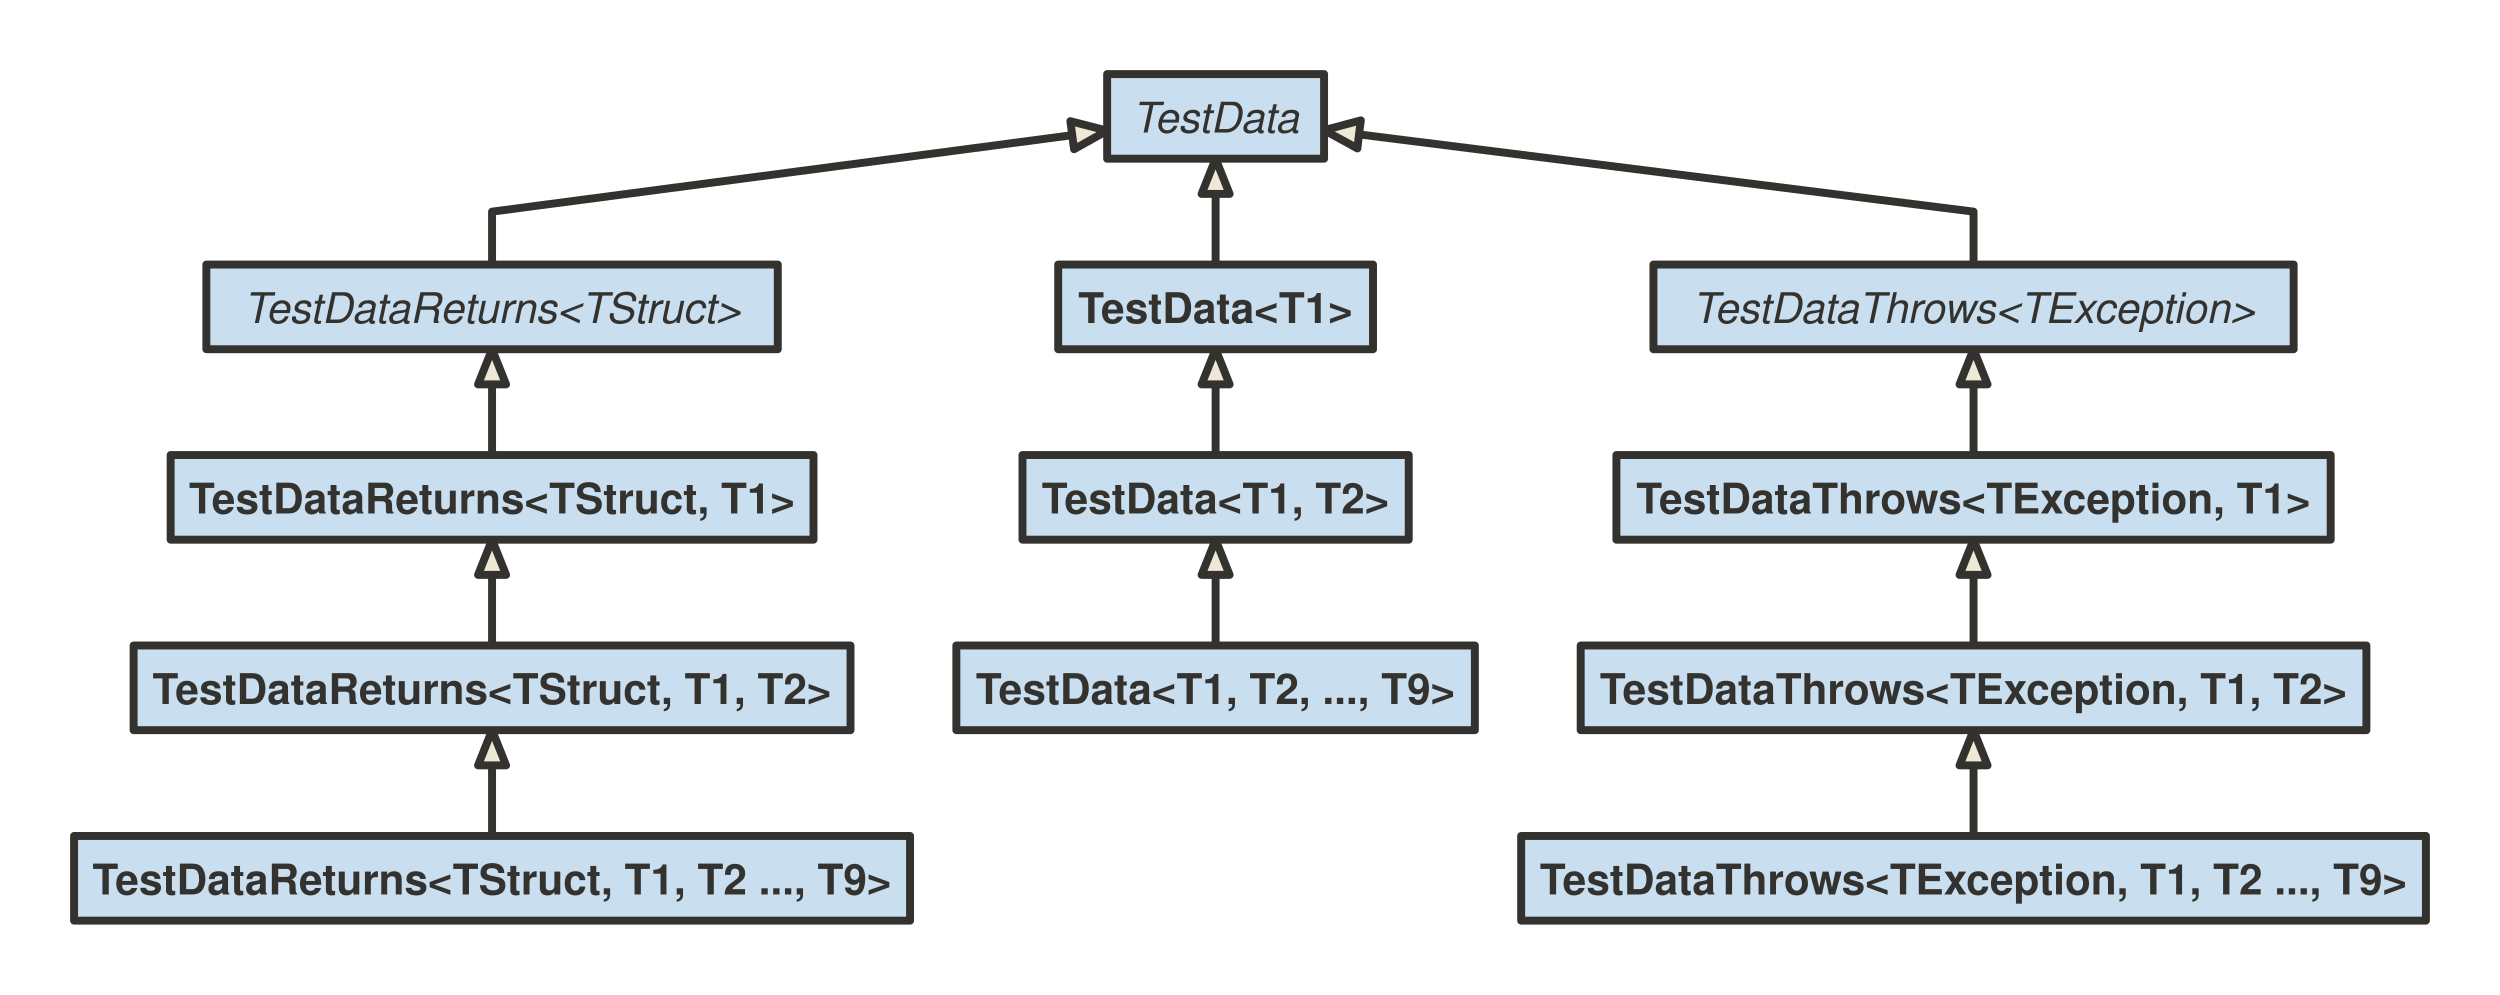
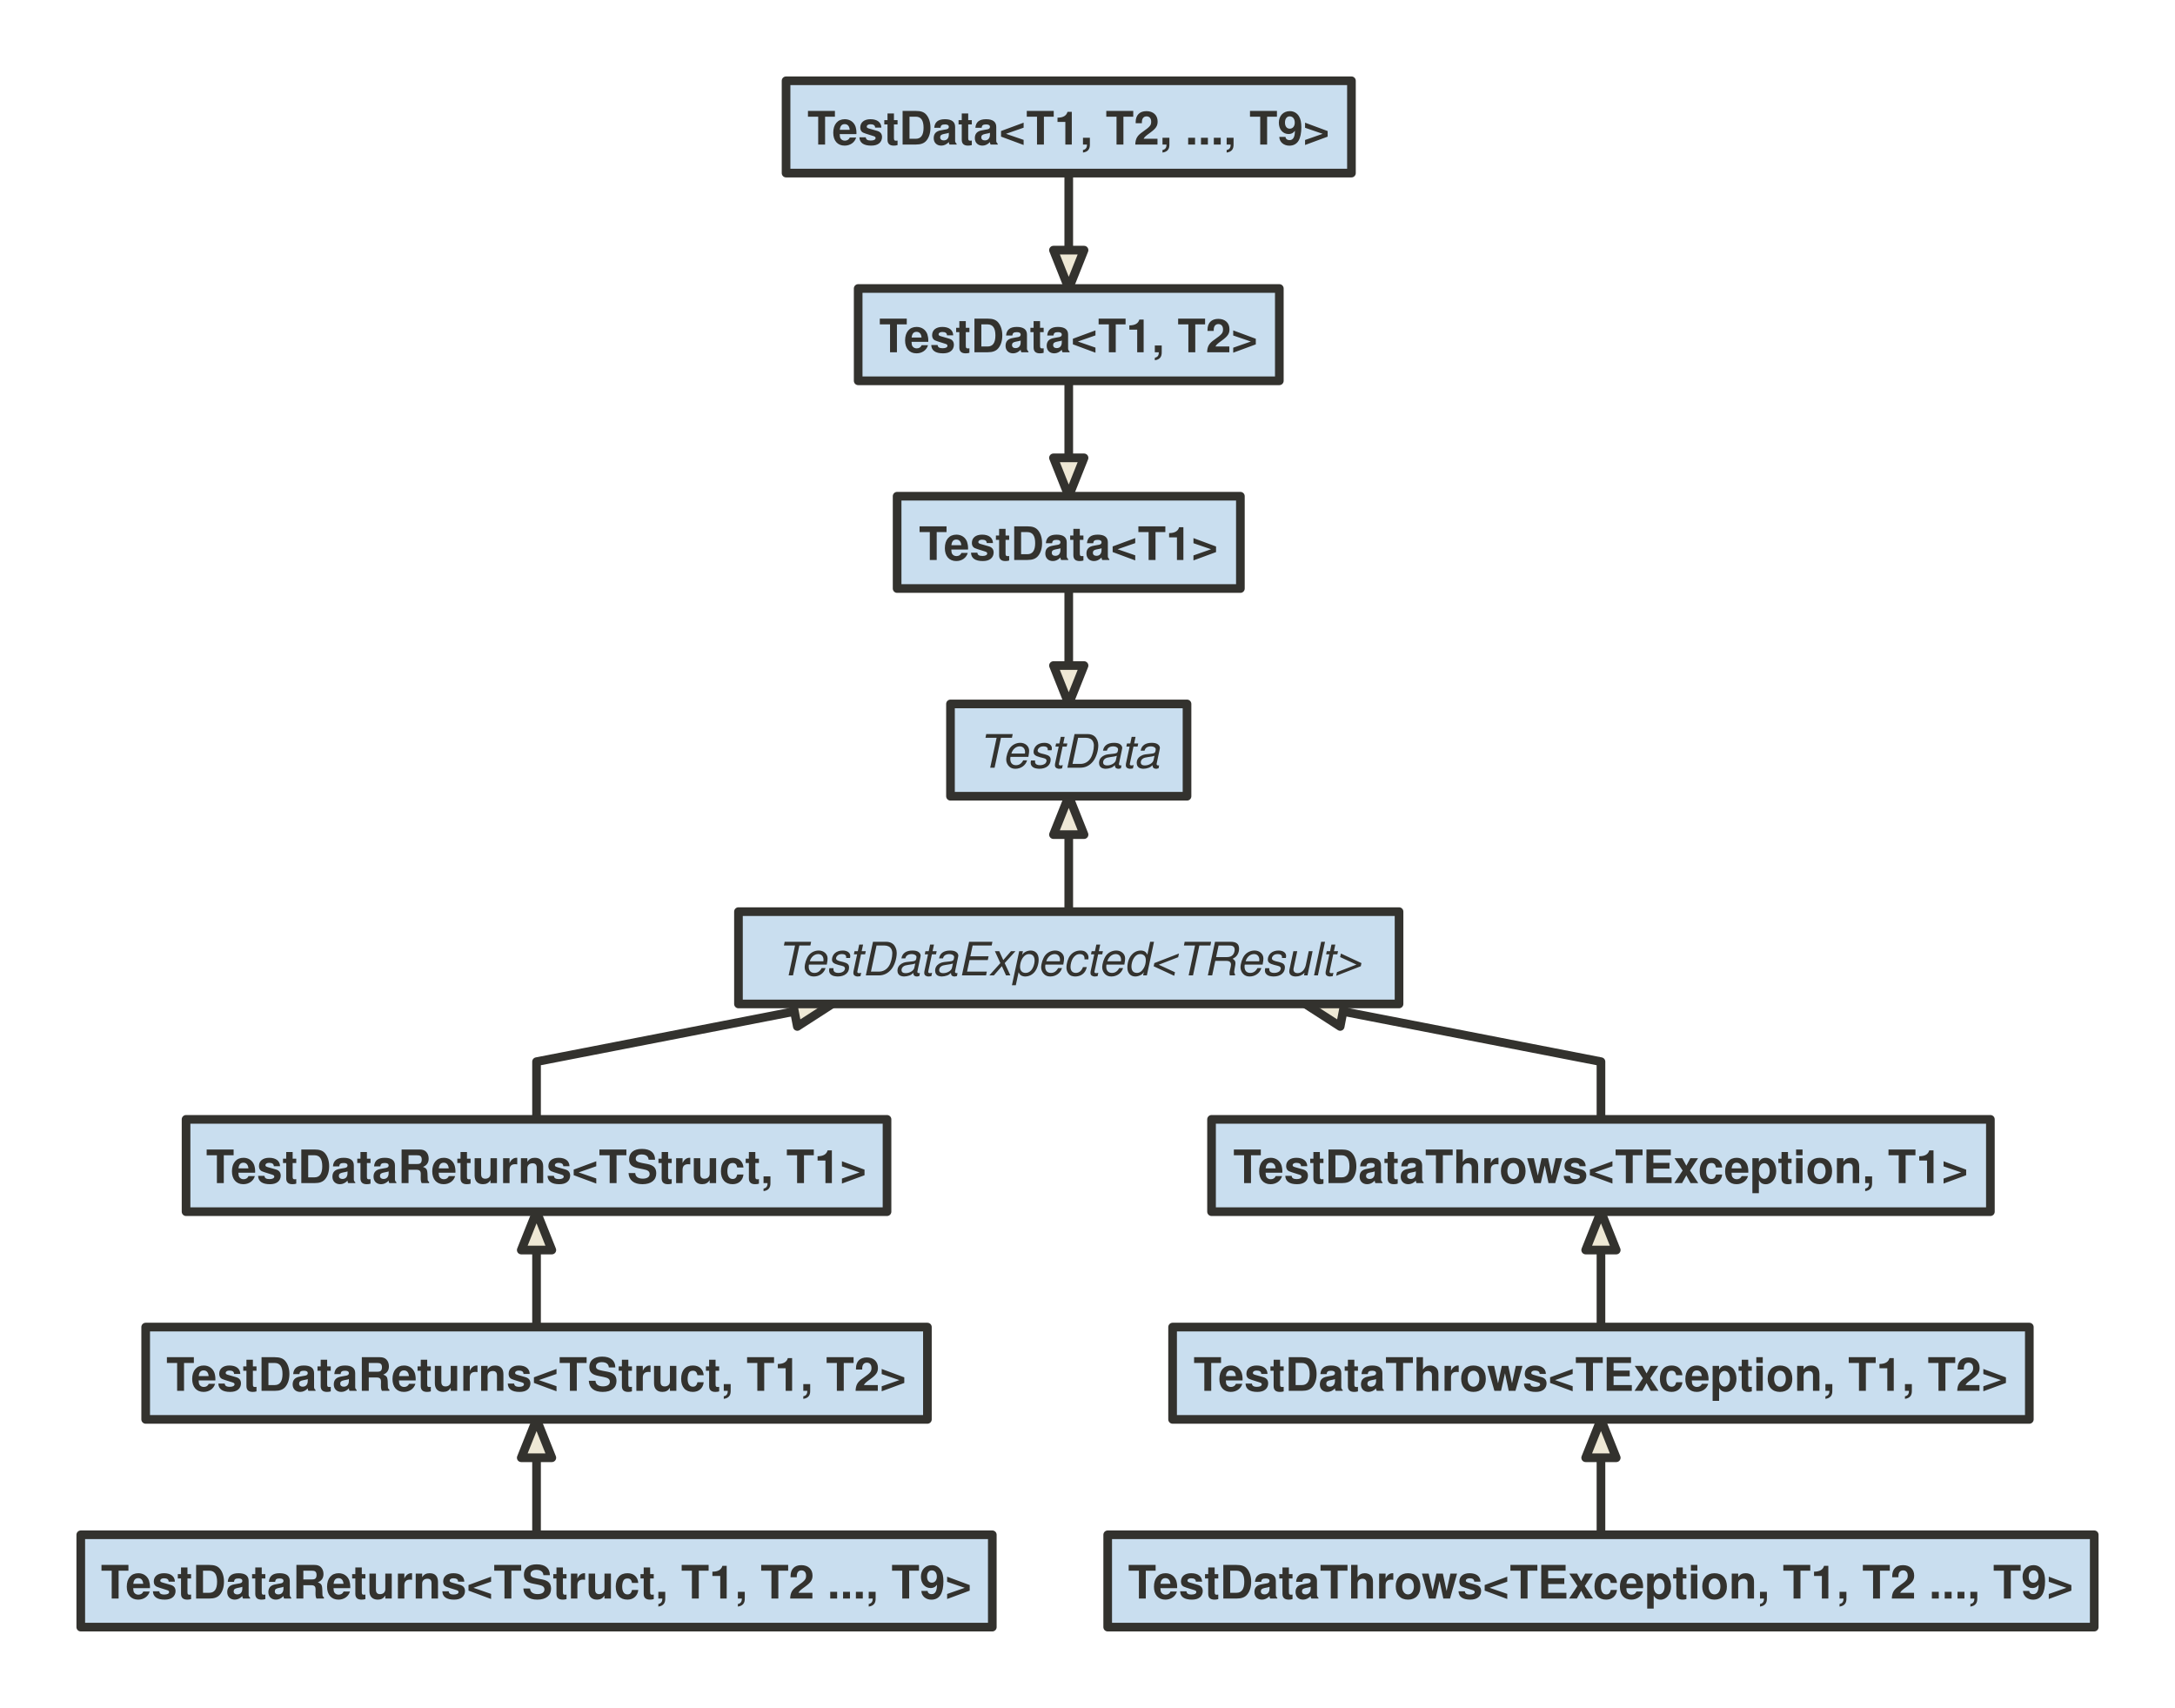
- <svg xmlns="http://www.w3.org/2000/svg" version="1.1" baseProfile="full" width="945.0" height="376.0" viewBox="0 0 945 376">
+ <svg xmlns="http://www.w3.org/2000/svg" version="1.1" baseProfile="full" width="754.0" height="592.0" viewBox="0 0 754 592">
  <g stroke-width="1.0" text-align="left" font="12pt Helvetica, Arial, sans-serif" font-size="12pt" font-family="Helvetica" font-weight="bold" font-style="normal">
    <g font-family="Helvetica" font-size="12pt" font-weight="bold" font-style="normal" stroke-width="3.0" stroke-linejoin="round" stroke-linecap="round" stroke="#33322E">
      <g stroke="transparent" fill="transparent">
-         <rect x="0.0" y="0.0" height="376.0" width="945.0" stroke="none" />
+         <rect x="0.0" y="0.0" height="592.0" width="754.0" stroke="none" />
      </g>
      <g transform="translate(8, 8)" fill="#33322E">
        <g transform="translate(20, 20)" fill="#eee8d5" font-family="Helvetica" font-size="12pt" font-weight="normal" font-style="normal">
-           <path d="M377.3 23.1 L158 52 L158 72 L158.0 72.0 " fill="none" />
-           <path d="M378.0 28.4 L377.3 23.1 L376.6 17.8 L390.5 21.4 Z" />
-           <path d="M158.0 117.3 L158 124 L158 144 L158.0 144.0 " fill="none" />
-           <path d="M163.3 117.3 L158.0 117.3 L152.7 117.3 L158.0 104.0 Z" />
-           <path d="M158.0 189.3 L158 196 L158 216 L158.0 216.0 " fill="none" />
-           <path d="M163.3 189.3 L158.0 189.3 L152.7 189.3 L158.0 176.0 Z" />
-           <path d="M158.0 261.3 L158 268 L158 288 L158.0 288.0 " fill="none" />
-           <path d="M163.3 261.3 L158.0 261.3 L152.7 261.3 L158.0 248.0 Z" />
-           <path d="M431.5 45.3 L431.5 52 L431.5 72 L431.5 72.0 " fill="none" />
-           <path d="M436.8 45.3 L431.5 45.3 L426.2 45.3 L431.5 32.0 Z" />
-           <path d="M431.5 117.3 L431.5 124 L431.5 144 L431.5 144.0 " fill="none" />
-           <path d="M436.8 117.3 L431.5 117.3 L426.2 117.3 L431.5 104.0 Z" />
-           <path d="M431.5 189.3 L431.5 196 L431.5 216 L431.5 216.0 " fill="none" />
-           <path d="M436.8 189.3 L431.5 189.3 L426.2 189.3 L431.5 176.0 Z" />
-           <path d="M485.7 22.8 L718 52 L718 72 L718.0 72.0 " fill="none" />
-           <path d="M486.4 17.5 L485.7 22.8 L485.1 28.1 L472.5 21.2 Z" />
-           <path d="M718.0 117.3 L718 124 L718 144 L718.0 144.0 " fill="none" />
-           <path d="M723.3 117.3 L718.0 117.3 L712.7 117.3 L718.0 104.0 Z" />
-           <path d="M718.0 189.3 L718 196 L718 216 L718.0 216.0 " fill="none" />
-           <path d="M723.3 189.3 L718.0 189.3 L712.7 189.3 L718.0 176.0 Z" />
-           <path d="M718.0 261.3 L718 268 L718 288 L718.0 288.0 " fill="none" />
-           <path d="M723.3 261.3 L718.0 261.3 L712.7 261.3 L718.0 248.0 Z" />
+           <path d="M342.5 32.0 L342.5 52 L342.5 58.667 L342.5 58.7 " fill="none" />
+           <path d="M337.2 58.7 L342.5 58.7 L347.8 58.7 L342.5 72.0 Z" />
+           <path d="M342.5 104.0 L342.5 124 L342.5 130.667 L342.5 130.7 " fill="none" />
+           <path d="M337.2 130.7 L342.5 130.7 L347.8 130.7 L342.5 144.0 Z" />
+           <path d="M342.5 176.0 L342.5 196 L342.5 202.667 L342.5 202.7 " fill="none" />
+           <path d="M337.2 202.7 L342.5 202.7 L347.8 202.7 L342.5 216.0 Z" />
+           <path d="M342.5 261.3 L342.5 268 L342.5 288 L342.5 288.0 " fill="none" />
+           <path d="M347.8 261.3 L342.5 261.3 L337.2 261.3 L342.5 248.0 Z" />
+           <path d="M247.4 322.6 L158 340 L158 360 L158.0 360.0 " fill="none" />
+           <path d="M248.4 327.8 L247.4 322.6 L246.4 317.3 L260.5 320.0 Z" />
+           <path d="M158.0 405.3 L158 412 L158 432 L158.0 432.0 " fill="none" />
+           <path d="M163.3 405.3 L158.0 405.3 L152.7 405.3 L158.0 392.0 Z" />
+           <path d="M158.0 477.3 L158 484 L158 504 L158.0 504.0 " fill="none" />
+           <path d="M163.3 477.3 L158.0 477.3 L152.7 477.3 L158.0 464.0 Z" />
+           <path d="M437.6 322.6 L527 340 L527 360 L527.0 360.0 " fill="none" />
+           <path d="M438.6 317.3 L437.6 322.6 L436.6 327.8 L424.5 320.0 Z" />
+           <path d="M527.0 405.3 L527 412 L527 432 L527.0 432.0 " fill="none" />
+           <path d="M532.3 405.3 L527.0 405.3 L521.7 405.3 L527.0 392.0 Z" />
+           <path d="M527.0 477.3 L527 484 L527 504 L527.0 504.0 " fill="none" />
+           <path d="M532.3 477.3 L527.0 477.3 L521.7 477.3 L527.0 464.0 Z" />
+           <g data-name="TestData&lt;T1, T2, ..., T9&gt;">
+             <g fill="#C9DEEF" stroke="#33322E" data-name="TestData&lt;T1, T2, ..., T9&gt;">
+               <rect x="244.5" y="0.0" height="32.0" width="196.0" data-name="TestData&lt;T1, T2, ..., T9&gt;" />
+             </g>
+             <g transform="translate(244.5, 0)" font-family="Helvetica" font-size="12pt" font-weight="bold" font-style="normal" data-name="TestData&lt;T1, T2, ..., T9&gt;" data-compartment="0">
+               <g transform="translate(8, 8)" fill="#33322E" text-align="center" data-name="TestData&lt;T1, T2, ..., T9&gt;" data-compartment="0">
+                 <text x="90.0" y="14.1" stroke="none" text-anchor="middle" data-name="TestData&lt;T1, T2, ..., T9&gt;" data-compartment="0">TestData&lt;T1, T2, ..., T9&gt;</text>
+               </g>
+             </g>
+           </g>
+           <g data-name="TestData&lt;T1, T2&gt;">
+             <g fill="#C9DEEF" stroke="#33322E" data-name="TestData&lt;T1, T2&gt;">
+               <rect x="269.5" y="72.0" height="32.0" width="146.0" data-name="TestData&lt;T1, T2&gt;" />
+             </g>
+             <g transform="translate(269.5, 72)" font-family="Helvetica" font-size="12pt" font-weight="bold" font-style="normal" data-name="TestData&lt;T1, T2&gt;" data-compartment="0">
+               <g transform="translate(8, 8)" fill="#33322E" text-align="center" data-name="TestData&lt;T1, T2&gt;" data-compartment="0">
+                 <text x="65.0" y="14.1" stroke="none" text-anchor="middle" data-name="TestData&lt;T1, T2&gt;" data-compartment="0">TestData&lt;T1, T2&gt;</text>
+               </g>
+             </g>
+           </g>
+           <g data-name="TestData&lt;T1&gt;">
+             <g fill="#C9DEEF" stroke="#33322E" data-name="TestData&lt;T1&gt;">
+               <rect x="283.0" y="144.0" height="32.0" width="119.0" data-name="TestData&lt;T1&gt;" />
+             </g>
+             <g transform="translate(283, 144)" font-family="Helvetica" font-size="12pt" font-weight="bold" font-style="normal" data-name="TestData&lt;T1&gt;" data-compartment="0">
+               <g transform="translate(8, 8)" fill="#33322E" text-align="center" data-name="TestData&lt;T1&gt;" data-compartment="0">
+                 <text x="51.5" y="14.1" stroke="none" text-anchor="middle" data-name="TestData&lt;T1&gt;" data-compartment="0">TestData&lt;T1&gt;</text>
+               </g>
+             </g>
+           </g>
          <g data-name="TestData">
            <g fill="#C9DEEF" stroke="#33322E" data-name="TestData">
-               <rect x="390.5" y="0.0" height="32.0" width="82.0" data-name="TestData" />
+               <rect x="301.5" y="216.0" height="32.0" width="82.0" data-name="TestData" />
            </g>
-             <g transform="translate(390.5, 0)" font-family="Helvetica" font-size="12pt" font-weight="normal" font-style="italic" data-name="TestData" data-compartment="0">
+             <g transform="translate(301.5, 216)" font-family="Helvetica" font-size="12pt" font-weight="normal" font-style="italic" data-name="TestData" data-compartment="0">
              <g transform="translate(8, 8)" fill="#33322E" text-align="center" data-name="TestData" data-compartment="0">
                <text x="33.0" y="14.1" stroke="none" text-anchor="middle" data-name="TestData" data-compartment="0">TestData</text>
              </g>
            </g>
          </g>
-           <g data-name="TestDataReturns&lt;TStruct&gt;">
-             <g fill="#C9DEEF" stroke="#33322E" data-name="TestDataReturns&lt;TStruct&gt;">
-               <rect x="50.0" y="72.0" height="32.0" width="216.0" data-name="TestDataReturns&lt;TStruct&gt;" />
+           <g data-name="TestDataExpected&lt;TResult&gt;">
+             <g fill="#C9DEEF" stroke="#33322E" data-name="TestDataExpected&lt;TResult&gt;">
+               <rect x="228.0" y="288.0" height="32.0" width="229.0" data-name="TestDataExpected&lt;TResult&gt;" />
            </g>
-             <g transform="translate(50, 72)" font-family="Helvetica" font-size="12pt" font-weight="normal" font-style="italic" data-name="TestDataReturns&lt;TStruct&gt;" data-compartment="0">
-               <g transform="translate(8, 8)" fill="#33322E" text-align="center" data-name="TestDataReturns&lt;TStruct&gt;" data-compartment="0">
-                 <text x="100.0" y="14.1" stroke="none" text-anchor="middle" data-name="TestDataReturns&lt;TStruct&gt;" data-compartment="0">TestDataReturns&lt;TStruct&gt;</text>
+             <g transform="translate(228, 288)" font-family="Helvetica" font-size="12pt" font-weight="normal" font-style="italic" data-name="TestDataExpected&lt;TResult&gt;" data-compartment="0">
+               <g transform="translate(8, 8)" fill="#33322E" text-align="center" data-name="TestDataExpected&lt;TResult&gt;" data-compartment="0">
+                 <text x="106.5" y="14.1" stroke="none" text-anchor="middle" data-name="TestDataExpected&lt;TResult&gt;" data-compartment="0">TestDataExpected&lt;TResult&gt;</text>
              </g>
            </g>
          </g>
          <g data-name="TestDataReturns&lt;TStruct, T1&gt;">
            <g fill="#C9DEEF" stroke="#33322E" data-name="TestDataReturns&lt;TStruct, T1&gt;">
-               <rect x="36.5" y="144.0" height="32.0" width="243.0" data-name="TestDataReturns&lt;TStruct, T1&gt;" />
+               <rect x="36.5" y="360.0" height="32.0" width="243.0" data-name="TestDataReturns&lt;TStruct, T1&gt;" />
            </g>
-             <g transform="translate(36.5, 144)" font-family="Helvetica" font-size="12pt" font-weight="bold" font-style="normal" data-name="TestDataReturns&lt;TStruct, T1&gt;" data-compartment="0">
+             <g transform="translate(36.5, 360)" font-family="Helvetica" font-size="12pt" font-weight="bold" font-style="normal" data-name="TestDataReturns&lt;TStruct, T1&gt;" data-compartment="0">
              <g transform="translate(8, 8)" fill="#33322E" text-align="center" data-name="TestDataReturns&lt;TStruct, T1&gt;" data-compartment="0">
                <text x="113.5" y="14.1" stroke="none" text-anchor="middle" data-name="TestDataReturns&lt;TStruct, T1&gt;" data-compartment="0">TestDataReturns&lt;TStruct, T1&gt;</text>
              </g>
            </g>
          </g>
          <g data-name="TestDataReturns&lt;TStruct, T1, T2&gt;">
            <g fill="#C9DEEF" stroke="#33322E" data-name="TestDataReturns&lt;TStruct, T1, T2&gt;">
-               <rect x="22.5" y="216.0" height="32.0" width="271.0" data-name="TestDataReturns&lt;TStruct, T1, T2&gt;" />
+               <rect x="22.5" y="432.0" height="32.0" width="271.0" data-name="TestDataReturns&lt;TStruct, T1, T2&gt;" />
            </g>
-             <g transform="translate(22.5, 216)" font-family="Helvetica" font-size="12pt" font-weight="bold" font-style="normal" data-name="TestDataReturns&lt;TStruct, T1, T2&gt;" data-compartment="0">
+             <g transform="translate(22.5, 432)" font-family="Helvetica" font-size="12pt" font-weight="bold" font-style="normal" data-name="TestDataReturns&lt;TStruct, T1, T2&gt;" data-compartment="0">
              <g transform="translate(8, 8)" fill="#33322E" text-align="center" data-name="TestDataReturns&lt;TStruct, T1, T2&gt;" data-compartment="0">
                <text x="127.5" y="14.1" stroke="none" text-anchor="middle" data-name="TestDataReturns&lt;TStruct, T1, T2&gt;" data-compartment="0">TestDataReturns&lt;TStruct, T1, T2&gt;</text>
              </g>
            </g>
          </g>
          <g data-name="TestDataReturns&lt;TStruct, T1, T2 ..., T9&gt;">
            <g fill="#C9DEEF" stroke="#33322E" data-name="TestDataReturns&lt;TStruct, T1, T2 ..., T9&gt;">
-               <rect x="0.0" y="288.0" height="32.0" width="316.0" data-name="TestDataReturns&lt;TStruct, T1, T2 ..., T9&gt;" />
+               <rect x="0.0" y="504.0" height="32.0" width="316.0" data-name="TestDataReturns&lt;TStruct, T1, T2 ..., T9&gt;" />
            </g>
-             <g transform="translate(0, 288)" font-family="Helvetica" font-size="12pt" font-weight="bold" font-style="normal" data-name="TestDataReturns&lt;TStruct, T1, T2 ..., T9&gt;" data-compartment="0">
+             <g transform="translate(0, 504)" font-family="Helvetica" font-size="12pt" font-weight="bold" font-style="normal" data-name="TestDataReturns&lt;TStruct, T1, T2 ..., T9&gt;" data-compartment="0">
              <g transform="translate(8, 8)" fill="#33322E" text-align="center" data-name="TestDataReturns&lt;TStruct, T1, T2 ..., T9&gt;" data-compartment="0">
                <text x="150.0" y="14.1" stroke="none" text-anchor="middle" data-name="TestDataReturns&lt;TStruct, T1, T2 ..., T9&gt;" data-compartment="0">TestDataReturns&lt;TStruct, T1, T2 ..., T9&gt;</text>
              </g>
            </g>
          </g>
-           <g data-name="TestData&lt;T1&gt;">
-             <g fill="#C9DEEF" stroke="#33322E" data-name="TestData&lt;T1&gt;">
-               <rect x="372.0" y="72.0" height="32.0" width="119.0" data-name="TestData&lt;T1&gt;" />
-             </g>
-             <g transform="translate(372, 72)" font-family="Helvetica" font-size="12pt" font-weight="bold" font-style="normal" data-name="TestData&lt;T1&gt;" data-compartment="0">
-               <g transform="translate(8, 8)" fill="#33322E" text-align="center" data-name="TestData&lt;T1&gt;" data-compartment="0">
-                 <text x="51.5" y="14.1" stroke="none" text-anchor="middle" data-name="TestData&lt;T1&gt;" data-compartment="0">TestData&lt;T1&gt;</text>
-               </g>
-             </g>
-           </g>
-           <g data-name="TestData&lt;T1, T2&gt;">
-             <g fill="#C9DEEF" stroke="#33322E" data-name="TestData&lt;T1, T2&gt;">
-               <rect x="358.5" y="144.0" height="32.0" width="146.0" data-name="TestData&lt;T1, T2&gt;" />
-             </g>
-             <g transform="translate(358.5, 144)" font-family="Helvetica" font-size="12pt" font-weight="bold" font-style="normal" data-name="TestData&lt;T1, T2&gt;" data-compartment="0">
-               <g transform="translate(8, 8)" fill="#33322E" text-align="center" data-name="TestData&lt;T1, T2&gt;" data-compartment="0">
-                 <text x="65.0" y="14.1" stroke="none" text-anchor="middle" data-name="TestData&lt;T1, T2&gt;" data-compartment="0">TestData&lt;T1, T2&gt;</text>
-               </g>
-             </g>
-           </g>
-           <g data-name="TestData&lt;T1, T2, ..., T9&gt;">
-             <g fill="#C9DEEF" stroke="#33322E" data-name="TestData&lt;T1, T2, ..., T9&gt;">
-               <rect x="333.5" y="216.0" height="32.0" width="196.0" data-name="TestData&lt;T1, T2, ..., T9&gt;" />
-             </g>
-             <g transform="translate(333.5, 216)" font-family="Helvetica" font-size="12pt" font-weight="bold" font-style="normal" data-name="TestData&lt;T1, T2, ..., T9&gt;" data-compartment="0">
-               <g transform="translate(8, 8)" fill="#33322E" text-align="center" data-name="TestData&lt;T1, T2, ..., T9&gt;" data-compartment="0">
-                 <text x="90.0" y="14.1" stroke="none" text-anchor="middle" data-name="TestData&lt;T1, T2, ..., T9&gt;" data-compartment="0">TestData&lt;T1, T2, ..., T9&gt;</text>
-               </g>
-             </g>
-           </g>
-           <g data-name="TestDataThrows&lt;TException&gt;">
-             <g fill="#C9DEEF" stroke="#33322E" data-name="TestDataThrows&lt;TException&gt;">
-               <rect x="597.0" y="72.0" height="32.0" width="242.0" data-name="TestDataThrows&lt;TException&gt;" />
-             </g>
-             <g transform="translate(597, 72)" font-family="Helvetica" font-size="12pt" font-weight="normal" font-style="italic" data-name="TestDataThrows&lt;TException&gt;" data-compartment="0">
-               <g transform="translate(8, 8)" fill="#33322E" text-align="center" data-name="TestDataThrows&lt;TException&gt;" data-compartment="0">
-                 <text x="113.0" y="14.1" stroke="none" text-anchor="middle" data-name="TestDataThrows&lt;TException&gt;" data-compartment="0">TestDataThrows&lt;TException&gt;</text>
-               </g>
-             </g>
-           </g>
          <g data-name="TestDataThrows&lt;TException, T1&gt;">
            <g fill="#C9DEEF" stroke="#33322E" data-name="TestDataThrows&lt;TException, T1&gt;">
-               <rect x="583.0" y="144.0" height="32.0" width="270.0" data-name="TestDataThrows&lt;TException, T1&gt;" />
+               <rect x="392.0" y="360.0" height="32.0" width="270.0" data-name="TestDataThrows&lt;TException, T1&gt;" />
            </g>
-             <g transform="translate(583, 144)" font-family="Helvetica" font-size="12pt" font-weight="bold" font-style="normal" data-name="TestDataThrows&lt;TException, T1&gt;" data-compartment="0">
+             <g transform="translate(392, 360)" font-family="Helvetica" font-size="12pt" font-weight="bold" font-style="normal" data-name="TestDataThrows&lt;TException, T1&gt;" data-compartment="0">
              <g transform="translate(8, 8)" fill="#33322E" text-align="center" data-name="TestDataThrows&lt;TException, T1&gt;" data-compartment="0">
                <text x="127.0" y="14.1" stroke="none" text-anchor="middle" data-name="TestDataThrows&lt;TException, T1&gt;" data-compartment="0">TestDataThrows&lt;TException, T1&gt;</text>
              </g>
            </g>
          </g>
          <g data-name="TestDataThrows&lt;TException, T1, T2&gt;">
            <g fill="#C9DEEF" stroke="#33322E" data-name="TestDataThrows&lt;TException, T1, T2&gt;">
-               <rect x="569.5" y="216.0" height="32.0" width="297.0" data-name="TestDataThrows&lt;TException, T1, T2&gt;" />
+               <rect x="378.5" y="432.0" height="32.0" width="297.0" data-name="TestDataThrows&lt;TException, T1, T2&gt;" />
            </g>
-             <g transform="translate(569.5, 216)" font-family="Helvetica" font-size="12pt" font-weight="bold" font-style="normal" data-name="TestDataThrows&lt;TException, T1, T2&gt;" data-compartment="0">
+             <g transform="translate(378.5, 432)" font-family="Helvetica" font-size="12pt" font-weight="bold" font-style="normal" data-name="TestDataThrows&lt;TException, T1, T2&gt;" data-compartment="0">
              <g transform="translate(8, 8)" fill="#33322E" text-align="center" data-name="TestDataThrows&lt;TException, T1, T2&gt;" data-compartment="0">
                <text x="140.5" y="14.1" stroke="none" text-anchor="middle" data-name="TestDataThrows&lt;TException, T1, T2&gt;" data-compartment="0">TestDataThrows&lt;TException, T1, T2&gt;</text>
              </g>
            </g>
          </g>
          <g data-name="TestDataThrows&lt;TException, T1, T2 ..., T9&gt;">
            <g fill="#C9DEEF" stroke="#33322E" data-name="TestDataThrows&lt;TException, T1, T2 ..., T9&gt;">
-               <rect x="547.0" y="288.0" height="32.0" width="342.0" data-name="TestDataThrows&lt;TException, T1, T2 ..., T9&gt;" />
+               <rect x="356.0" y="504.0" height="32.0" width="342.0" data-name="TestDataThrows&lt;TException, T1, T2 ..., T9&gt;" />
            </g>
-             <g transform="translate(547, 288)" font-family="Helvetica" font-size="12pt" font-weight="bold" font-style="normal" data-name="TestDataThrows&lt;TException, T1, T2 ..., T9&gt;" data-compartment="0">
+             <g transform="translate(356, 504)" font-family="Helvetica" font-size="12pt" font-weight="bold" font-style="normal" data-name="TestDataThrows&lt;TException, T1, T2 ..., T9&gt;" data-compartment="0">
              <g transform="translate(8, 8)" fill="#33322E" text-align="center" data-name="TestDataThrows&lt;TException, T1, T2 ..., T9&gt;" data-compartment="0">
                <text x="163.0" y="14.1" stroke="none" text-anchor="middle" data-name="TestDataThrows&lt;TException, T1, T2 ..., T9&gt;" data-compartment="0">TestDataThrows&lt;TException, T1, T2 ..., T9&gt;</text>
              </g>
            </g>
          </g>
        </g>
      </g>
    </g>
  </g>
</svg>
